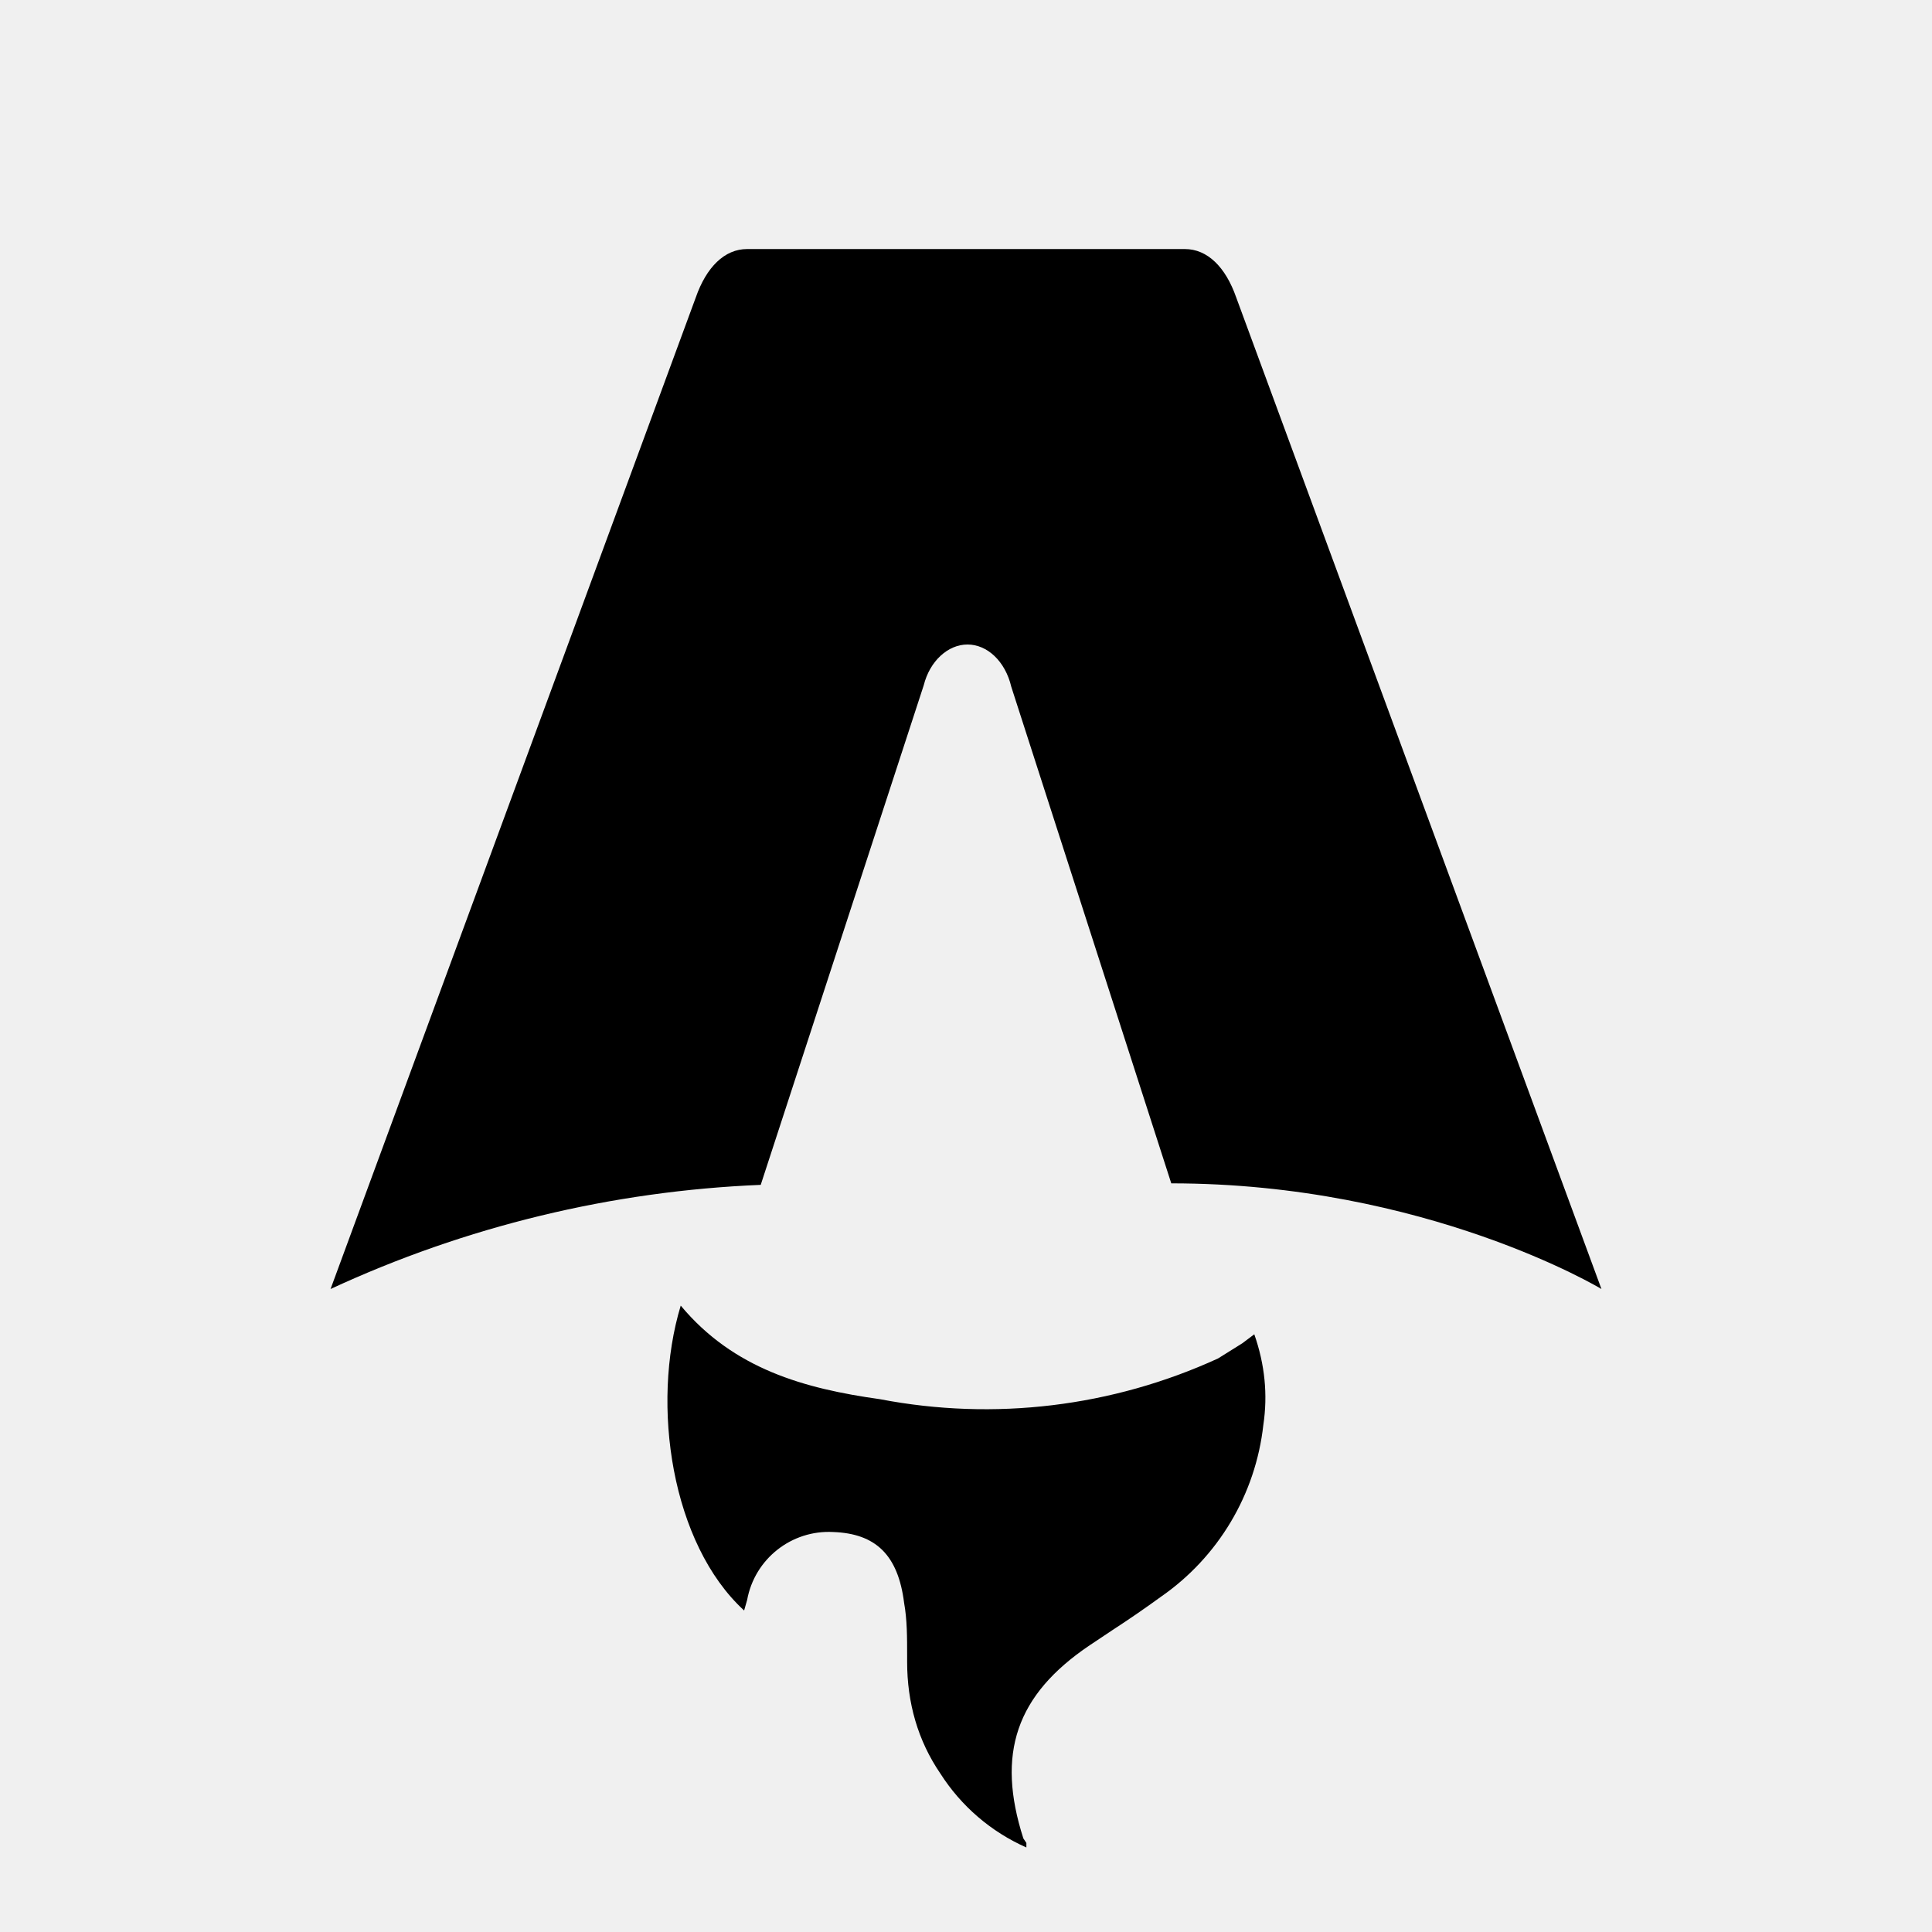
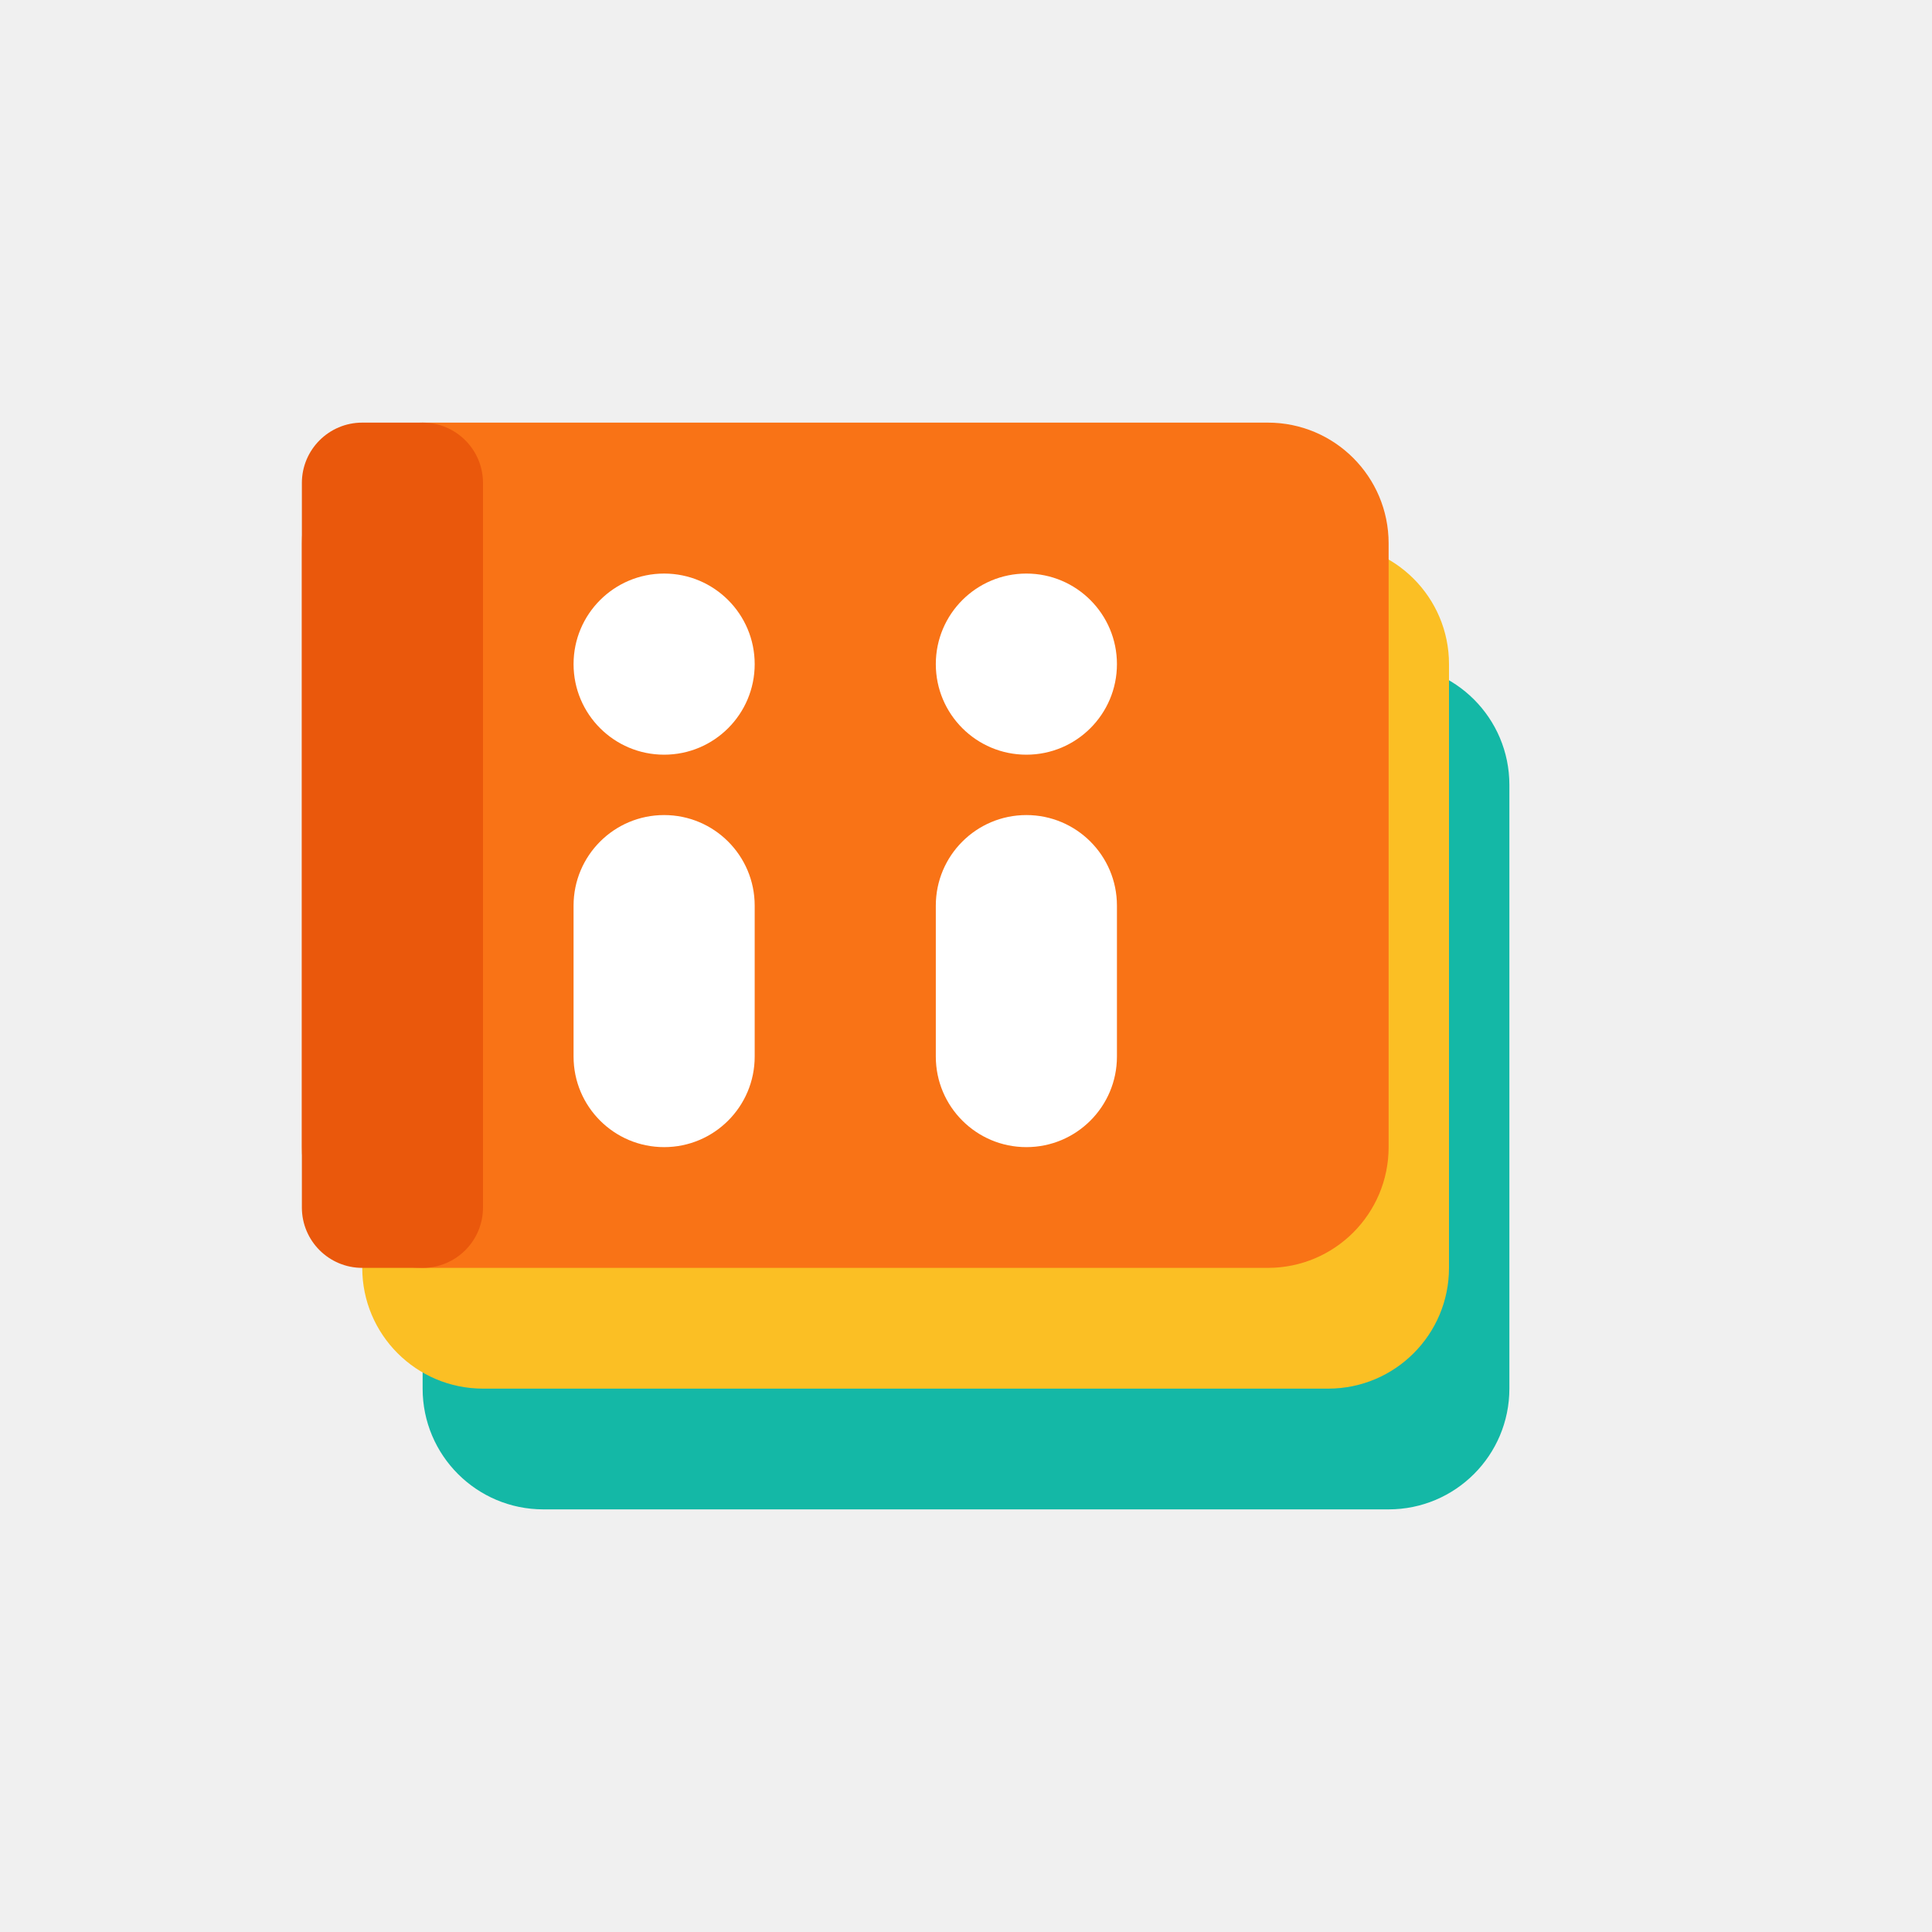
- <svg xmlns="http://www.w3.org/2000/svg" fill="none" viewBox="0 0 128 128">
-   <path d="M50.4 78.5a75.1 75.1 0 0 0-28.5 6.9l24.2-65.7c.7-2 1.9-3.2 3.4-3.2h29c1.5 0 2.7 1.2 3.4 3.2l24.2 65.7s-11.6-7-28.5-7L67 45.5c-.4-1.7-1.6-2.8-2.9-2.8-1.3 0-2.5 1.1-2.9 2.7L50.4 78.5Zm-1.1 28.2Zm-4.2-20.2c-2 6.6-.6 15.8 4.2 20.2a17.5 17.5 0 0 1 .2-.7 5.5 5.5 0 0 1 5.7-4.5c2.8.1 4.3 1.5 4.7 4.7.2 1.1.2 2.3.2 3.5v.4c0 2.7.7 5.2 2.2 7.4a13 13 0 0 0 5.7 4.9v-.3l-.2-.3c-1.8-5.6-.5-9.5 4.4-12.8l1.5-1a73 73 0 0 0 3.2-2.2 16 16 0 0 0 6.8-11.4c.3-2 .1-4-.6-6l-.8.6-1.6 1a37 37 0 0 1-22.4 2.7c-5-.7-9.7-2-13.2-6.2Z" />
-   <style>
-         path { fill: #000; }
-         @media (prefers-color-scheme: dark) {
-             path { fill: #FFF; }
-         }
-     </style>
+ <svg xmlns="http://www.w3.org/2000/svg" viewBox="0 0 128 128">
+   <rect x="28" y="44" width="72" height="56" rx="8" ry="8" fill="#14B8A6" />
+   <rect x="24" y="36" width="72" height="56" rx="8" ry="8" fill="#FBBF24" />
+   <rect x="20" y="28" width="72" height="56" rx="8" ry="8" fill="#F97316" />
+   <rect x="20" y="28" width="12" height="56" rx="4" ry="4" fill="#EA580C" />
+   <circle cx="44" cy="44" r="6" fill="white" />
+   <circle cx="68" cy="44" r="6" fill="white" />
+   <rect x="38" y="54" width="12" height="22" rx="6" ry="6" fill="white" />
+   <rect x="62" y="54" width="12" height="22" rx="6" ry="6" fill="white" />
</svg>
